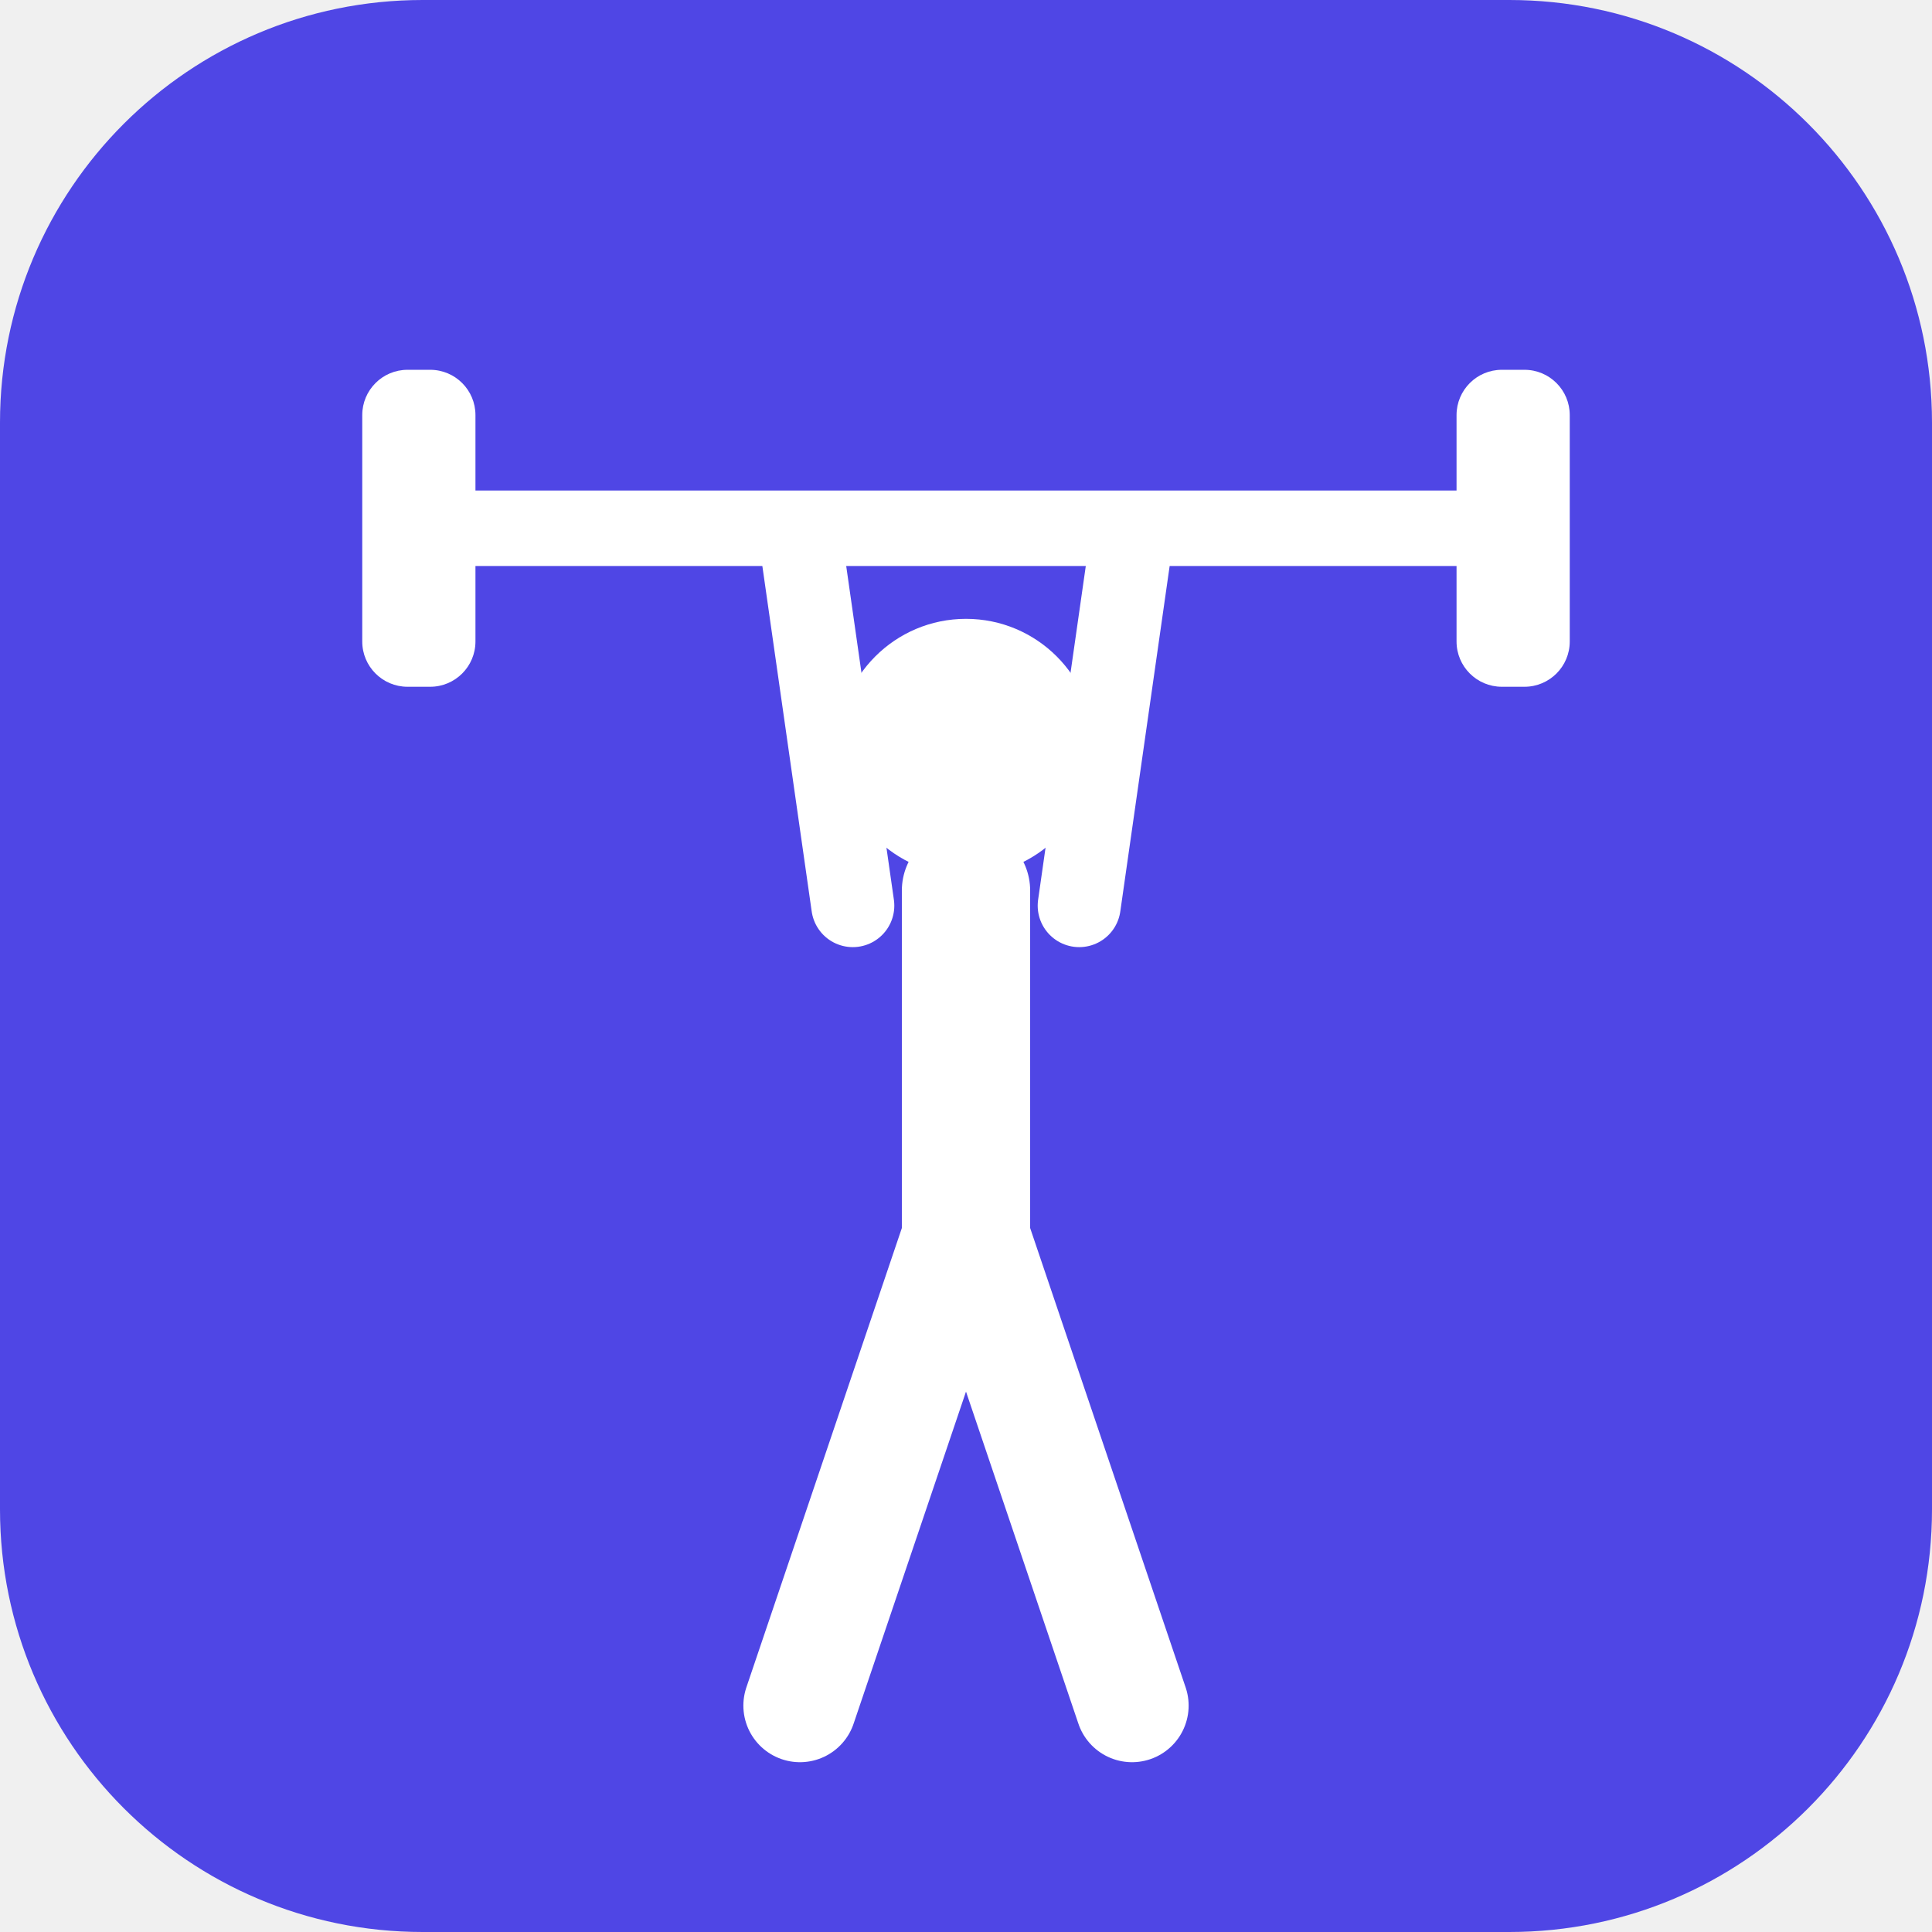
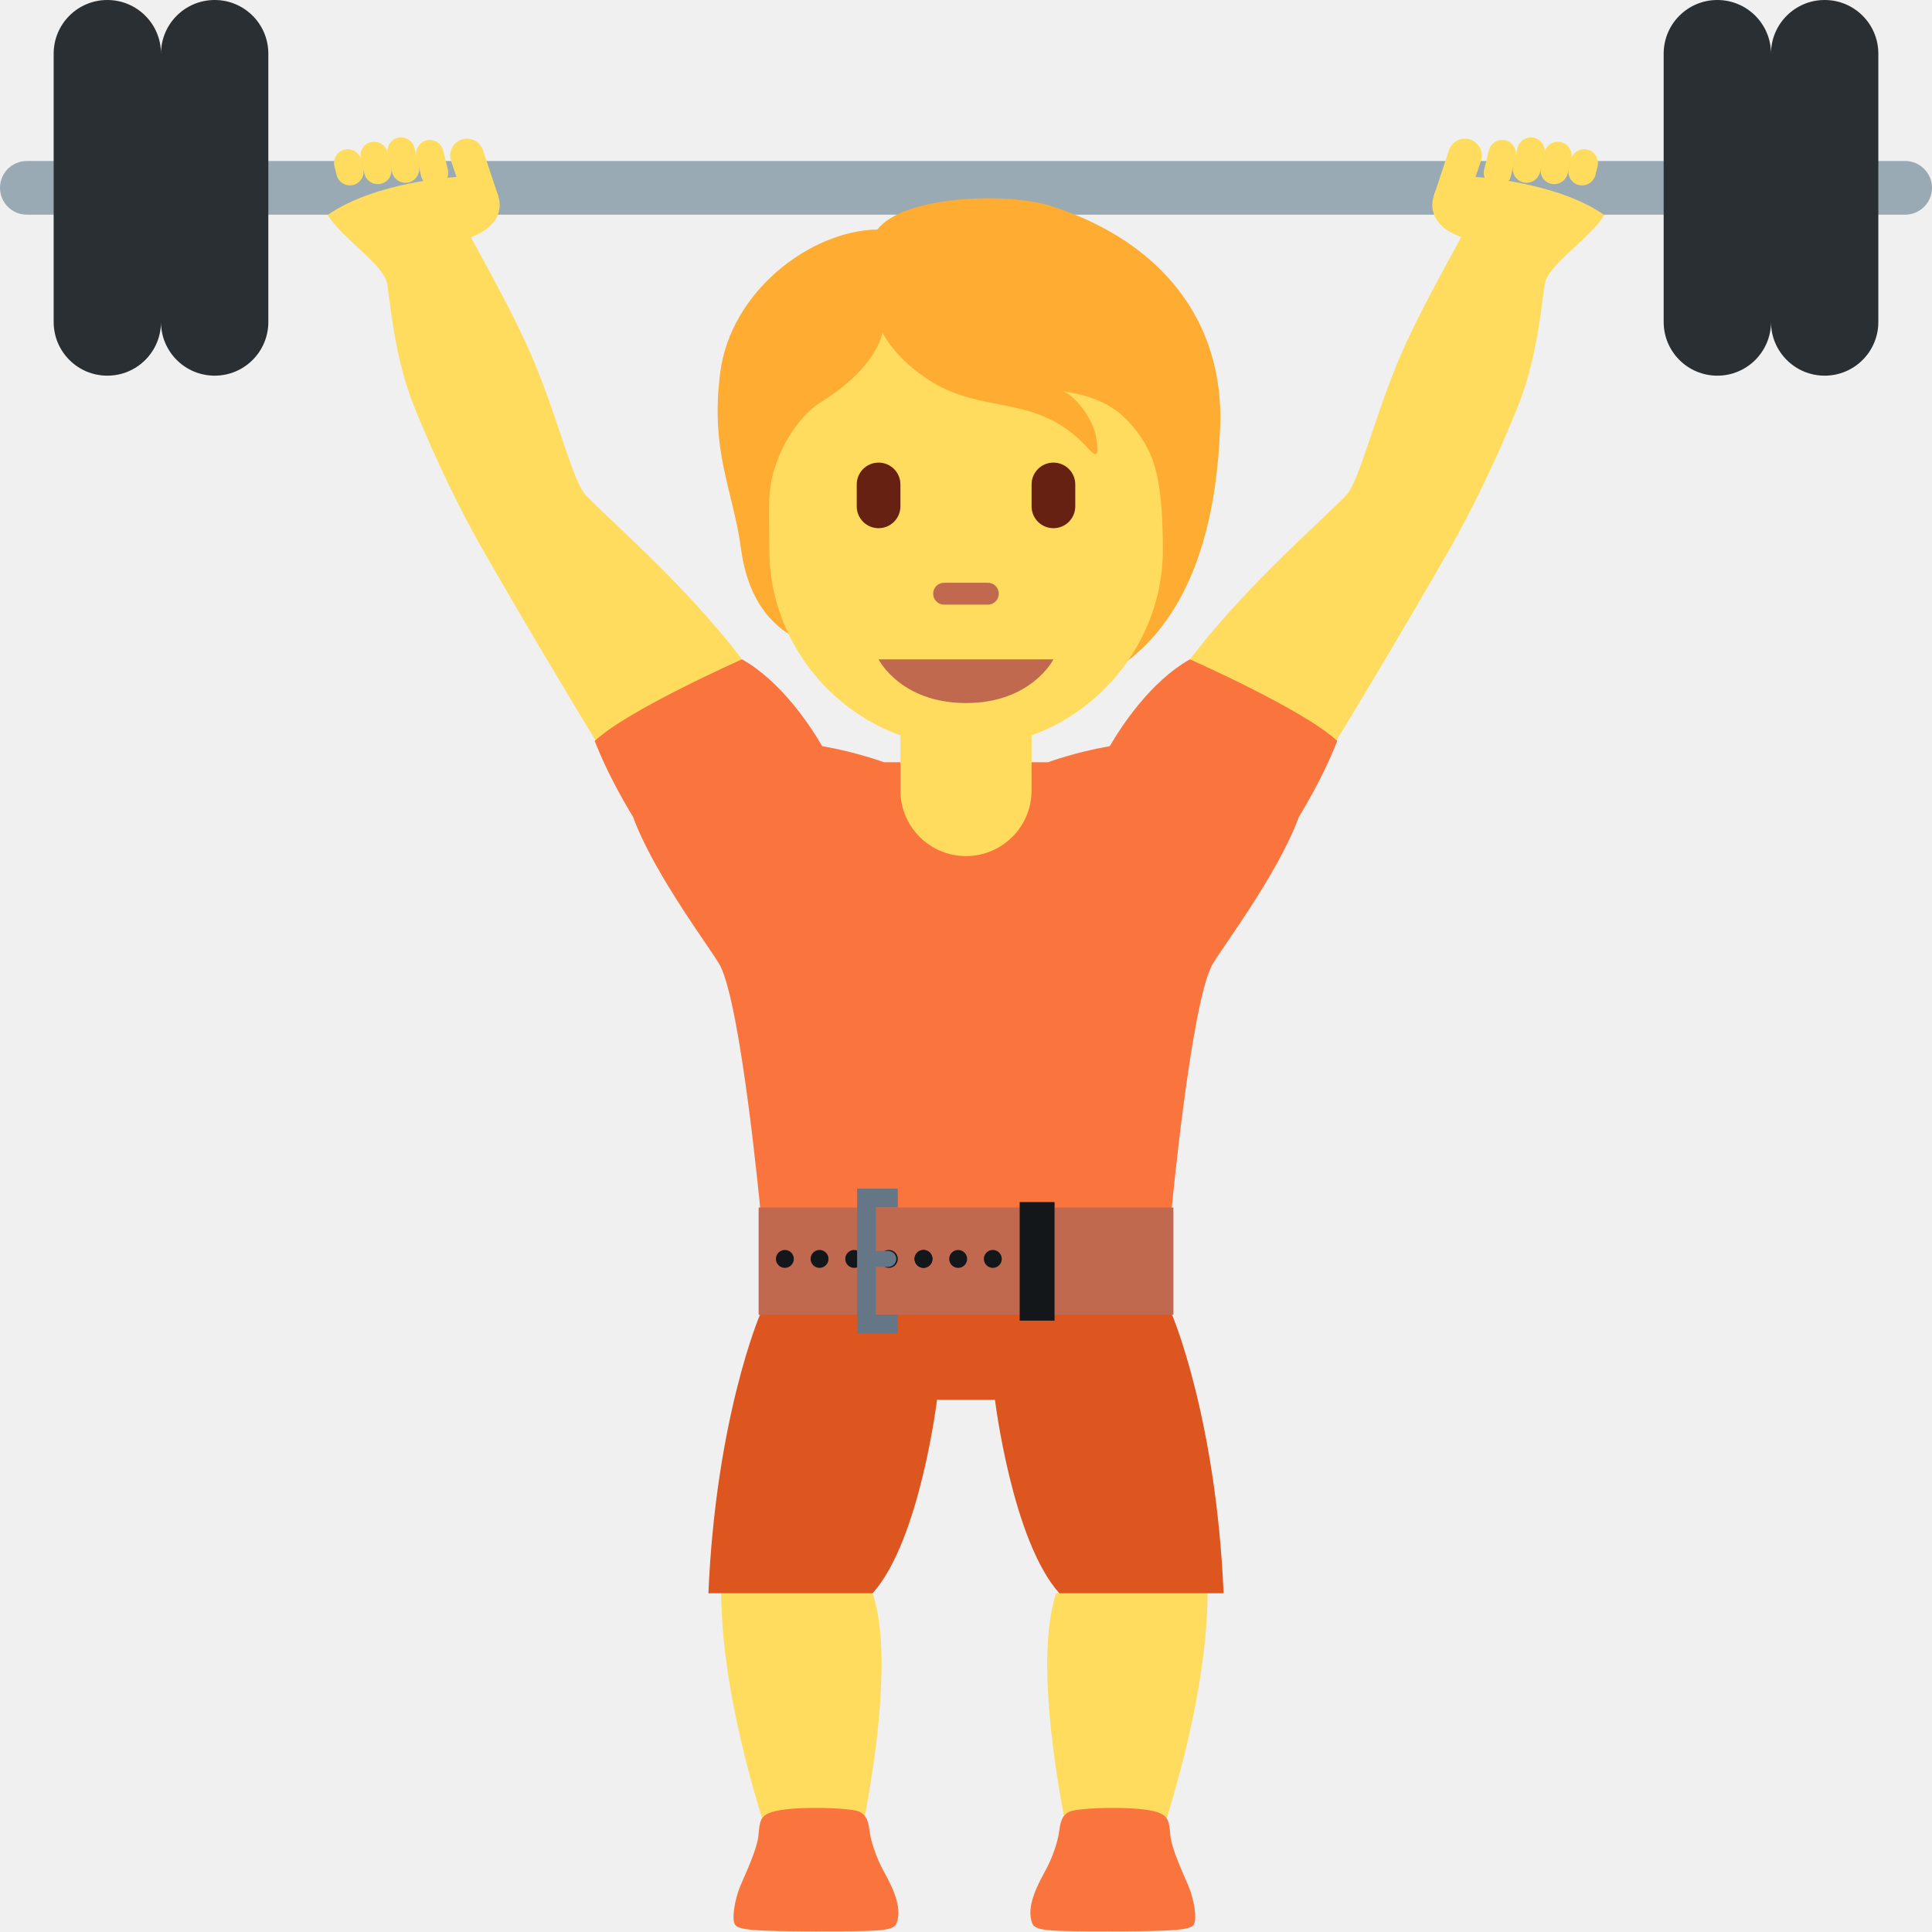
- <svg xmlns="http://www.w3.org/2000/svg" viewBox="0 0 512 512" role="img" aria-label="Weightlifter pressing a barbell overhead">
-   <rect width="512" height="512" rx="112" fill="#4f46e5" />
-   <g fill="#ffffff" stroke="#ffffff" stroke-linecap="round" stroke-linejoin="round">
-     <rect x="96" y="98" width="30" height="84" rx="12" stroke="none" />
-     <rect x="386" y="98" width="30" height="84" rx="12" stroke="none" />
-     <line x1="118" y1="140" x2="394" y2="140" stroke-width="20" />
-     <circle cx="256" cy="198" r="34" stroke="none" />
-     <path d="M212 142 L226 240" fill="none" stroke-width="22" />
-     <path d="M300 142 L286 240" fill="none" stroke-width="22" />
-     <path d="M256 236 L256 330" fill="none" stroke-width="34" />
-     <path d="M256 322 L212 452" fill="none" stroke-width="30" />
-     <path d="M256 322 L300 452" fill="none" stroke-width="30" />
+ <svg xmlns="http://www.w3.org/2000/svg" width="32" height="32" viewBox="0 0 36 36" role="img" aria-label="Weightlifter pressing a barbell overhead">
+   <path fill="#FFDC5D" d="M15.898 34.875h-1.365s-1.27-3.348-1.074-5.736l2.801.549c.526 1.571-.362 5.187-.362 5.187zm4.144 0h1.365s1.27-3.348 1.074-5.736l-2.801.549c-.526 1.571.362 5.187.362 5.187z" />
+   <path fill="#FA743E" d="M13.792 35.149c.102-.243.318-.694.341-.955.023-.261.034-.354.24-.426.347-.121 1.436-.087 1.623-.016.186.071.189.263.216.424s.114.424.227.64c.114.216.409.697.261 1.034-.062.14-.405.138-1.507.138s-1.417-.026-1.492-.118-.011-.477.091-.721zm8.356 0c-.102-.243-.318-.694-.341-.955-.023-.261-.034-.354-.24-.426-.347-.121-1.436-.087-1.623-.016-.187.071-.189.263-.216.424s-.114.424-.227.64-.409.697-.261 1.034c.062.14.405.138 1.507.138 1.102 0 1.417-.026 1.492-.118s.011-.477-.091-.721z" />
+   <path fill="#FFDC5D" d="M8.646 4.146c.011.127.871 1.535 1.323 2.635.452 1.1.71 2.198.948 2.448.476.499 2.092 1.879 3.117 3.343s.724 2.503.06 2.922c-.88.555-1.803.204-2.437-.788-.451-.706-1.951-3.209-2.739-4.601-.306-.541-.796-1.512-1.218-2.574-.397-1-.444-2.168-.504-2.312-.174-.425-1.12-.977-1.154-1.407 0 0 2.567-.095 2.604.334zm18.708 0c-.011.127-.871 1.535-1.323 2.635-.452 1.1-.71 2.198-.948 2.448-.476.499-2.092 1.879-3.117 3.343s-.724 2.503-.06 2.922c.88.555 1.803.204 2.437-.788.451-.706 1.951-3.209 2.739-4.601.304-.54.795-1.511 1.217-2.573.397-1 .444-2.168.504-2.312.175-.425 1.121-.977 1.155-1.406 0-.002-2.567-.097-2.604.332z" />
+   <path fill="#99AAB5" d="M36 3.5c0 .276-.224.5-.5.5H.5C.224 4 0 3.776 0 3.5S.224 3 .5 3h35c.276 0 .5.224.5.5z" />
+   <path fill="#292F33" d="M34 0c-.553 0-1 .448-1 1 0-.552-.447-1-1-1-.553 0-1 .448-1 1v5c0 .552.447 1 1 1 .553 0 1-.448 1-1 0 .552.447 1 1 1 .553 0 1-.448 1-1V1c0-.552-.447-1-1-1zM4 0c-.553 0-1 .448-1 1 0-.552-.447-1-1-1S1 .448 1 1v5c0 .552.447 1 1 1s1-.448 1-1c0 .552.447 1 1 1s1-.448 1-1V1c0-.552-.447-1-1-1z" />
+   <path fill="#FA743E" d="M22.172 12.286c-.742.419-1.283 1.257-1.492 1.617-.665.117-1.151.3-1.151.3H16.47s-.486-.183-1.151-.3c-.209-.36-.75-1.197-1.492-1.617 0 0-2.121.937-2.746 1.521.21.537.492 1.047.716 1.417.4 1.092 1.502 2.527 1.626 2.777.389.78.741 4.5.741 4.5L18 24l3.835-1.5s.352-3.72.741-4.5c.125-.25 1.227-1.685 1.626-2.777.224-.37.506-.879.716-1.417-.625-.583-2.746-1.52-2.746-1.52z" />
+   <g fill="#FFDC5D">
+     <path d="M27.096 4.363c-.33-.157-.476-.428-.377-.719l.003-.01c.099-.291.291-.346.738-.339 0 0 1.521.076 2.437.712 0 0-.456.304-.699.56v.01c-.185.541-1.894-.115-2.102-.214z" />
+     <path d="M27.843 3.47c-.137-.033-.221-.173-.188-.31l.087-.357c.033-.137.173-.221.31-.188s.221.173.188.31l-.087.357c-.034.137-.173.221-.31.188zm-.445-.87c-.163-.055-.342.034-.397.197l-.279.837c-.055.164.168-.068.332-.013.163.055.342-.033.397-.196l.144-.427c.055-.164-.034-.342-.197-.398z" />
+     <path d="M28.384 3.399c-.137-.033-.221-.173-.188-.31l.082-.334c.033-.137.173-.221.31-.188s.221.173.188.31l-.082.334c-.034.137-.173.221-.31.188z" />
+     <path d="M28.9 3.424c-.137-.033-.221-.173-.188-.31l.068-.277c.033-.137.173-.221.31-.188s.221.173.188.31l-.068.277c-.034.137-.173.221-.31.188z" />
+     <path d="M29.419 3.447c-.137-.033-.221-.173-.188-.31l.04-.162c.033-.137.173-.221.31-.188s.221.173.188.31l-.04.162c-.034.137-.174.222-.31.188z" />
  </g>
+   <g fill="#FFDC5D">
+     <path d="M8.904 4.363c.33-.157.476-.428.377-.719l-.003-.01c-.099-.29-.291-.346-.738-.339 0 0-1.521.076-2.437.712 0 0 .454.314.702.57.098.29 1.362.137 2.099-.214z" />
+     <path d="M8.157 3.47c.137-.033.221-.173.188-.31l-.087-.357c-.033-.137-.173-.221-.31-.188-.137.034-.221.173-.188.31l.087.357c.034.137.173.221.31.188zm.445-.87c.163-.055.342.034.397.197l.279.837c.055.164-.168-.068-.332-.013-.163.055-.342-.033-.397-.196l-.144-.427c-.055-.164.034-.342.197-.398z" />
+     <path d="M7.616 3.399c.137-.033.221-.173.188-.31l-.082-.334c-.033-.137-.173-.221-.31-.188-.136.034-.221.173-.187.31l.082.334c.033.137.172.221.309.188z" />
+     <path d="M7.1 3.424c.137-.033.221-.173.188-.31l-.068-.277c-.033-.137-.172-.221-.309-.188s-.221.173-.188.31l.068.277c.033.137.172.221.309.188z" />
+     <path d="M6.581 3.447c.137-.033.221-.173.188-.31l-.039-.162c-.034-.136-.173-.221-.31-.188-.137.034-.221.173-.188.31l.04.162c.033.137.173.222.309.188z" />
+   </g>
+   <path fill="#DD551F" d="M21.84 24.5L18 23l-3.84 1.5s-.82 1.917-.96 5.188h3.06c.88-.979 1.2-3.604 1.2-3.604h1.08s.32 2.625 1.2 3.604h3.06c-.14-3.271-.96-5.188-.96-5.188z" />
+   <path fill="#C1694F" d="M14.136 22.5h7.729v2h-7.729z" />
+   <path fill="#14171A" d="M19 22.399h.65v2.209H19z" />
+   <circle fill="#14171A" cx="18.5" cy="23.458" r=".167" />
+   <path fill="#14171A" d="M18.021 23.458c0 .092-.075.167-.167.167-.092 0-.167-.075-.167-.167 0-.092.075-.167.167-.167.092.001.167.075.167.167z" />
+   <circle fill="#14171A" cx="17.208" cy="23.458" r=".167" />
+   <circle fill="#14171A" cx="16.562" cy="23.458" r=".167" />
+   <circle fill="#14171A" cx="15.917" cy="23.458" r=".167" />
+   <circle fill="#14171A" cx="15.271" cy="23.458" r=".167" />
+   <circle fill="#14171A" cx="14.625" cy="23.458" r=".167" />
+   <circle fill="#14171A" cx="17.208" cy="23.458" r=".167" />
+   <circle fill="#657786" cx="16.553" cy="23.458" r=".148" />
+   <path fill="#657786" d="M16.318 23.31h.235v.297h-.235z" />
+   <path fill="#657786" d="M16.729 24.846h-.758v-2.697h.758v.35h-.409v1.997h.409z" />
+   <path fill="#FFAC33" d="M19.591 3.84c-.823-.266-2.758-.194-3.242.436-1.258.024-2.734 1.161-2.928 2.661-.192 1.485.235 2.174.387 3.291.172 1.265.883 1.669 1.452 1.839.818 1.081 1.688 1.034 3.147 1.034 2.851 0 4.209-1.908 4.329-5.148.073-1.96-1.077-3.444-3.145-4.113z" />
+   <path fill="#FFDC5D" d="M16.778 12.286v2.444c0 .675.547 1.222 1.222 1.222.675 0 1.222-.547 1.222-1.222v-2.444h-2.444z" />
+   <path fill="#FFDC5D" d="M21.221 8.091c-.276-.382-.629-.69-1.403-.798.29.133.569.593.605.847.036.254.073.46-.157.206-.921-1.018-1.924-.617-2.917-1.239-.694-.434-.905-.915-.905-.915s-.085.641-1.137 1.294c-.305.189-.669.611-.871 1.234-.145.448-.1.847-.1 1.529 0 1.991 1.641 3.666 3.666 3.666s3.666-1.689 3.666-3.666c-.002-1.238-.132-1.722-.447-2.158z" />
+   <path fill="#C1694F" d="M19.629 12.286h-3.258s.407.814 1.629.814 1.629-.814 1.629-.814zm-1.222-1.019h-.815c-.113 0-.204-.091-.204-.204s.091-.204.204-.204h.815c.113 0 .204.091.204.204s-.091.204-.204.204z" />
+   <path fill="#662113" d="M16.371 9.842c-.225 0-.407-.182-.407-.407v-.408c0-.225.182-.407.407-.407.225 0 .407.182.407.407v.407c0 .226-.182.408-.407.408zm3.258 0c-.225 0-.407-.182-.407-.407v-.408c0-.225.182-.407.407-.407.225 0 .407.182.407.407v.407c0 .226-.182.408-.407.408z" />
</svg>
